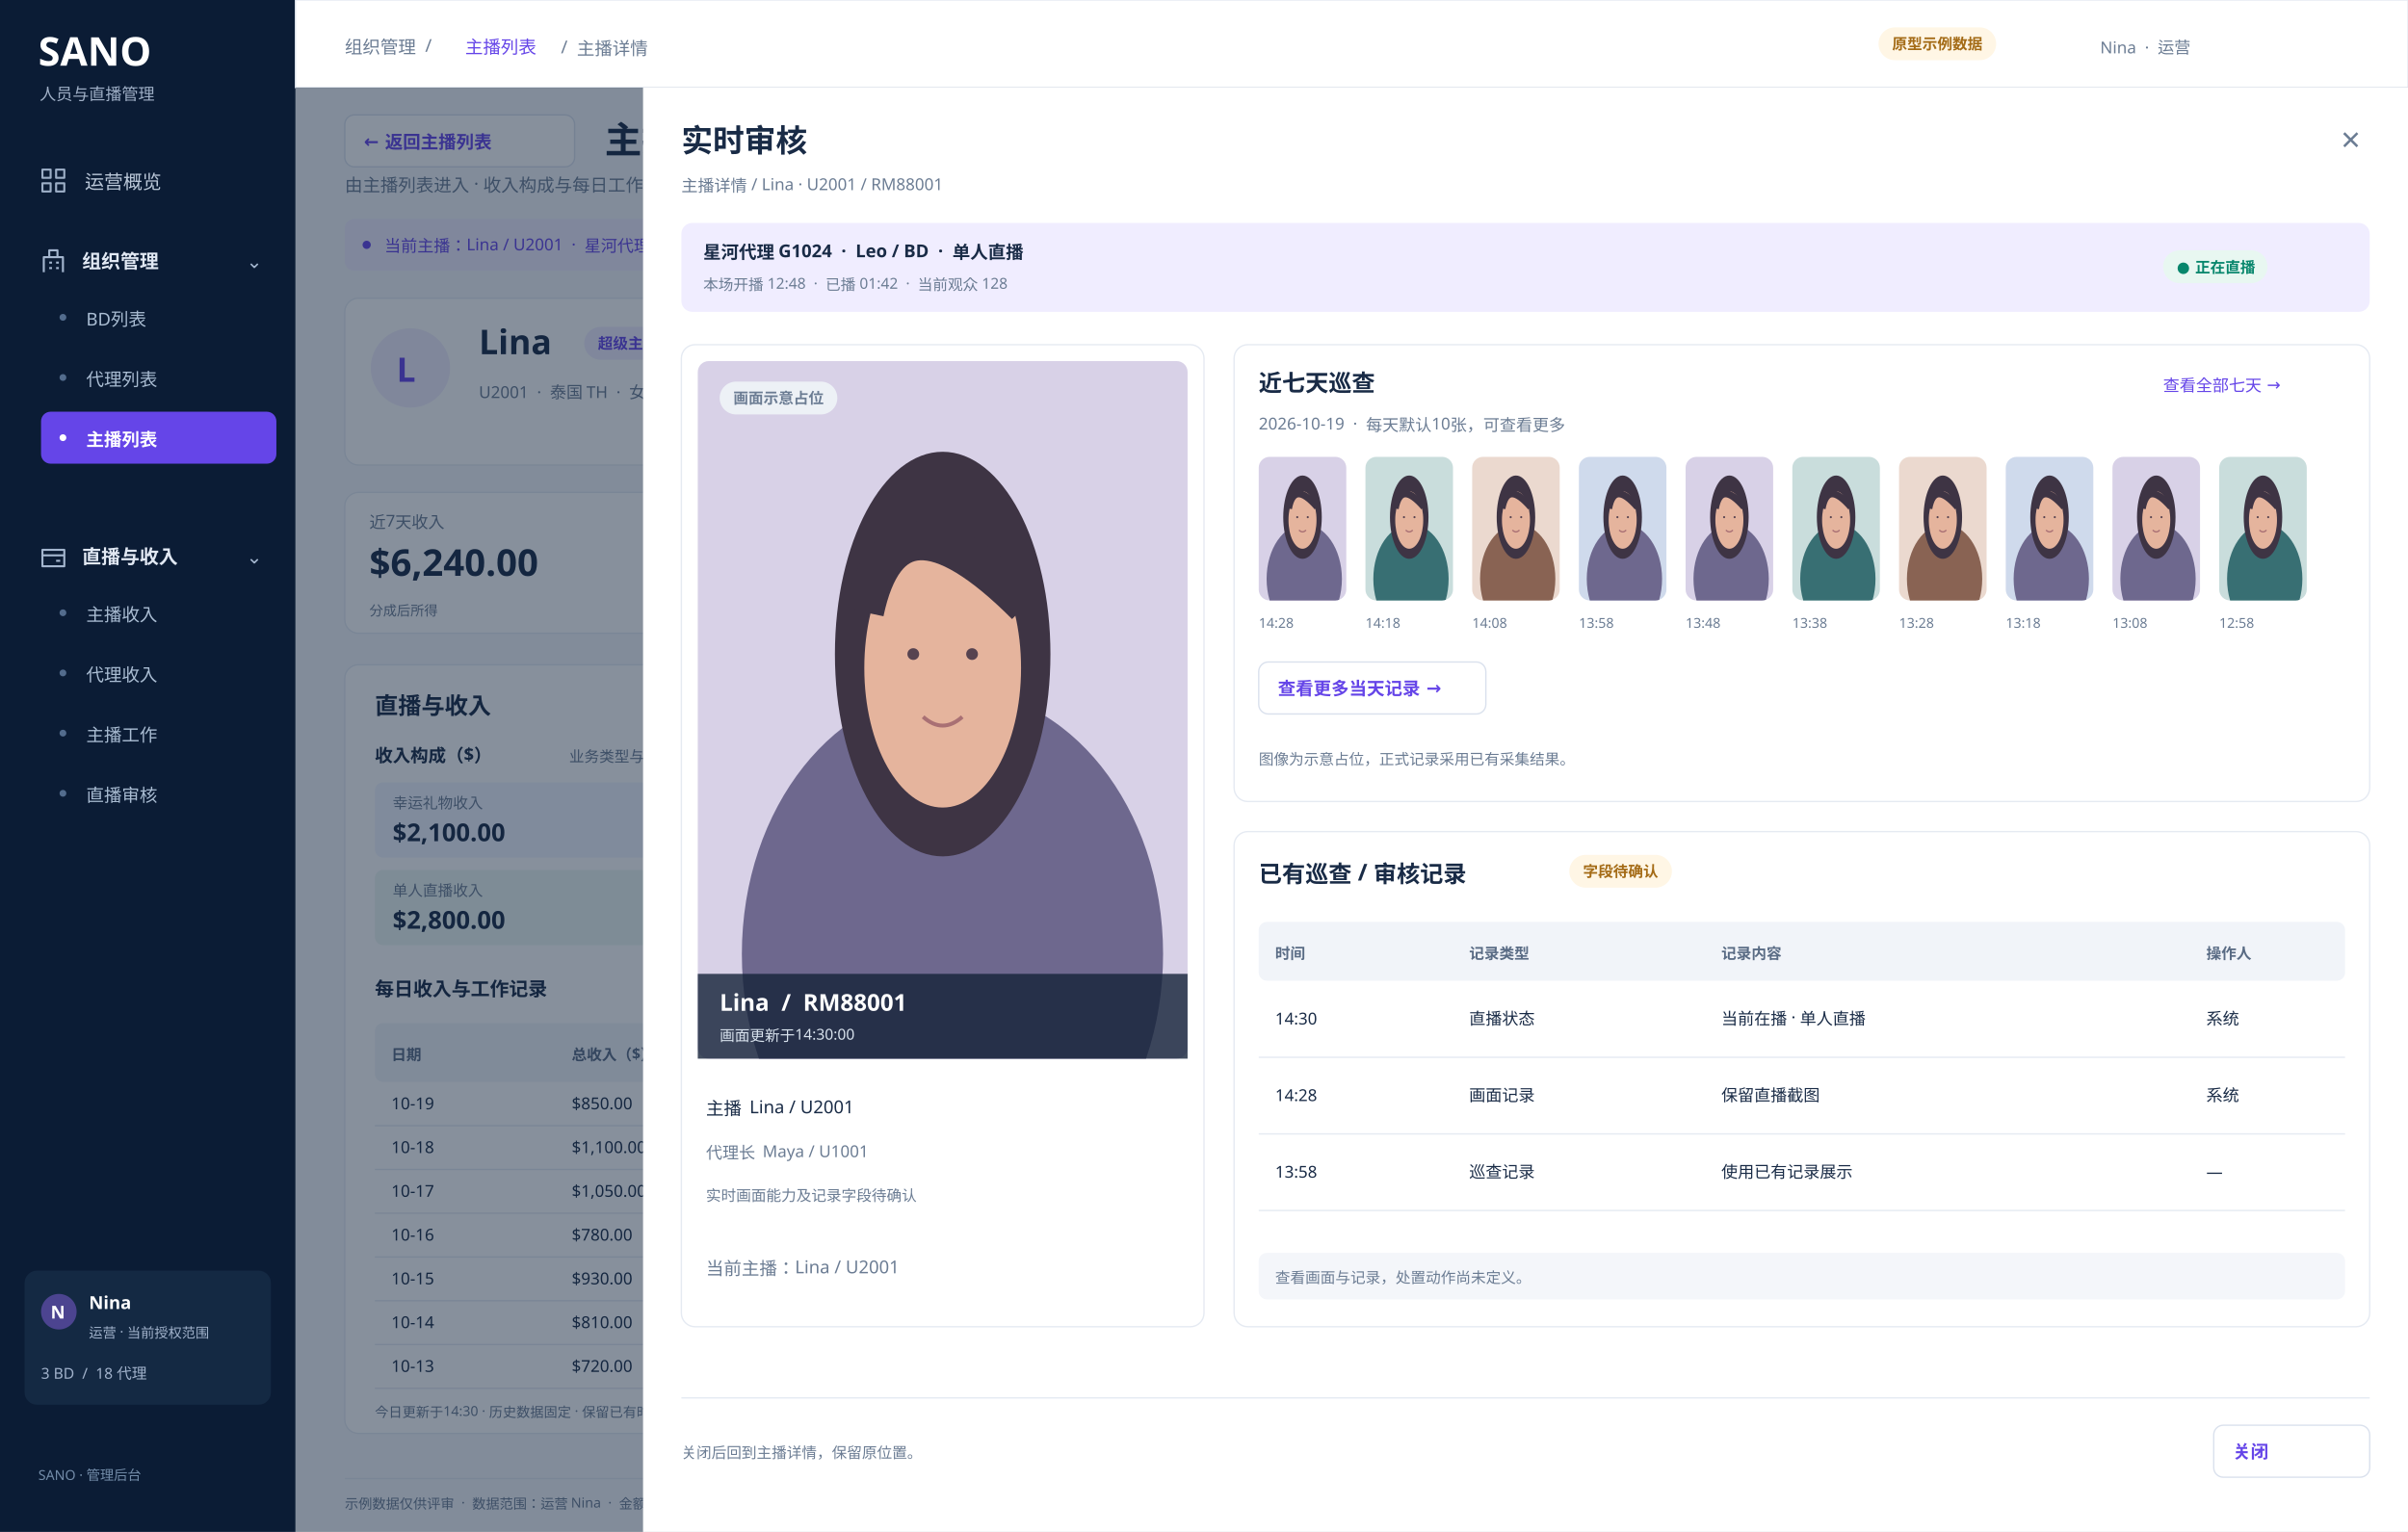
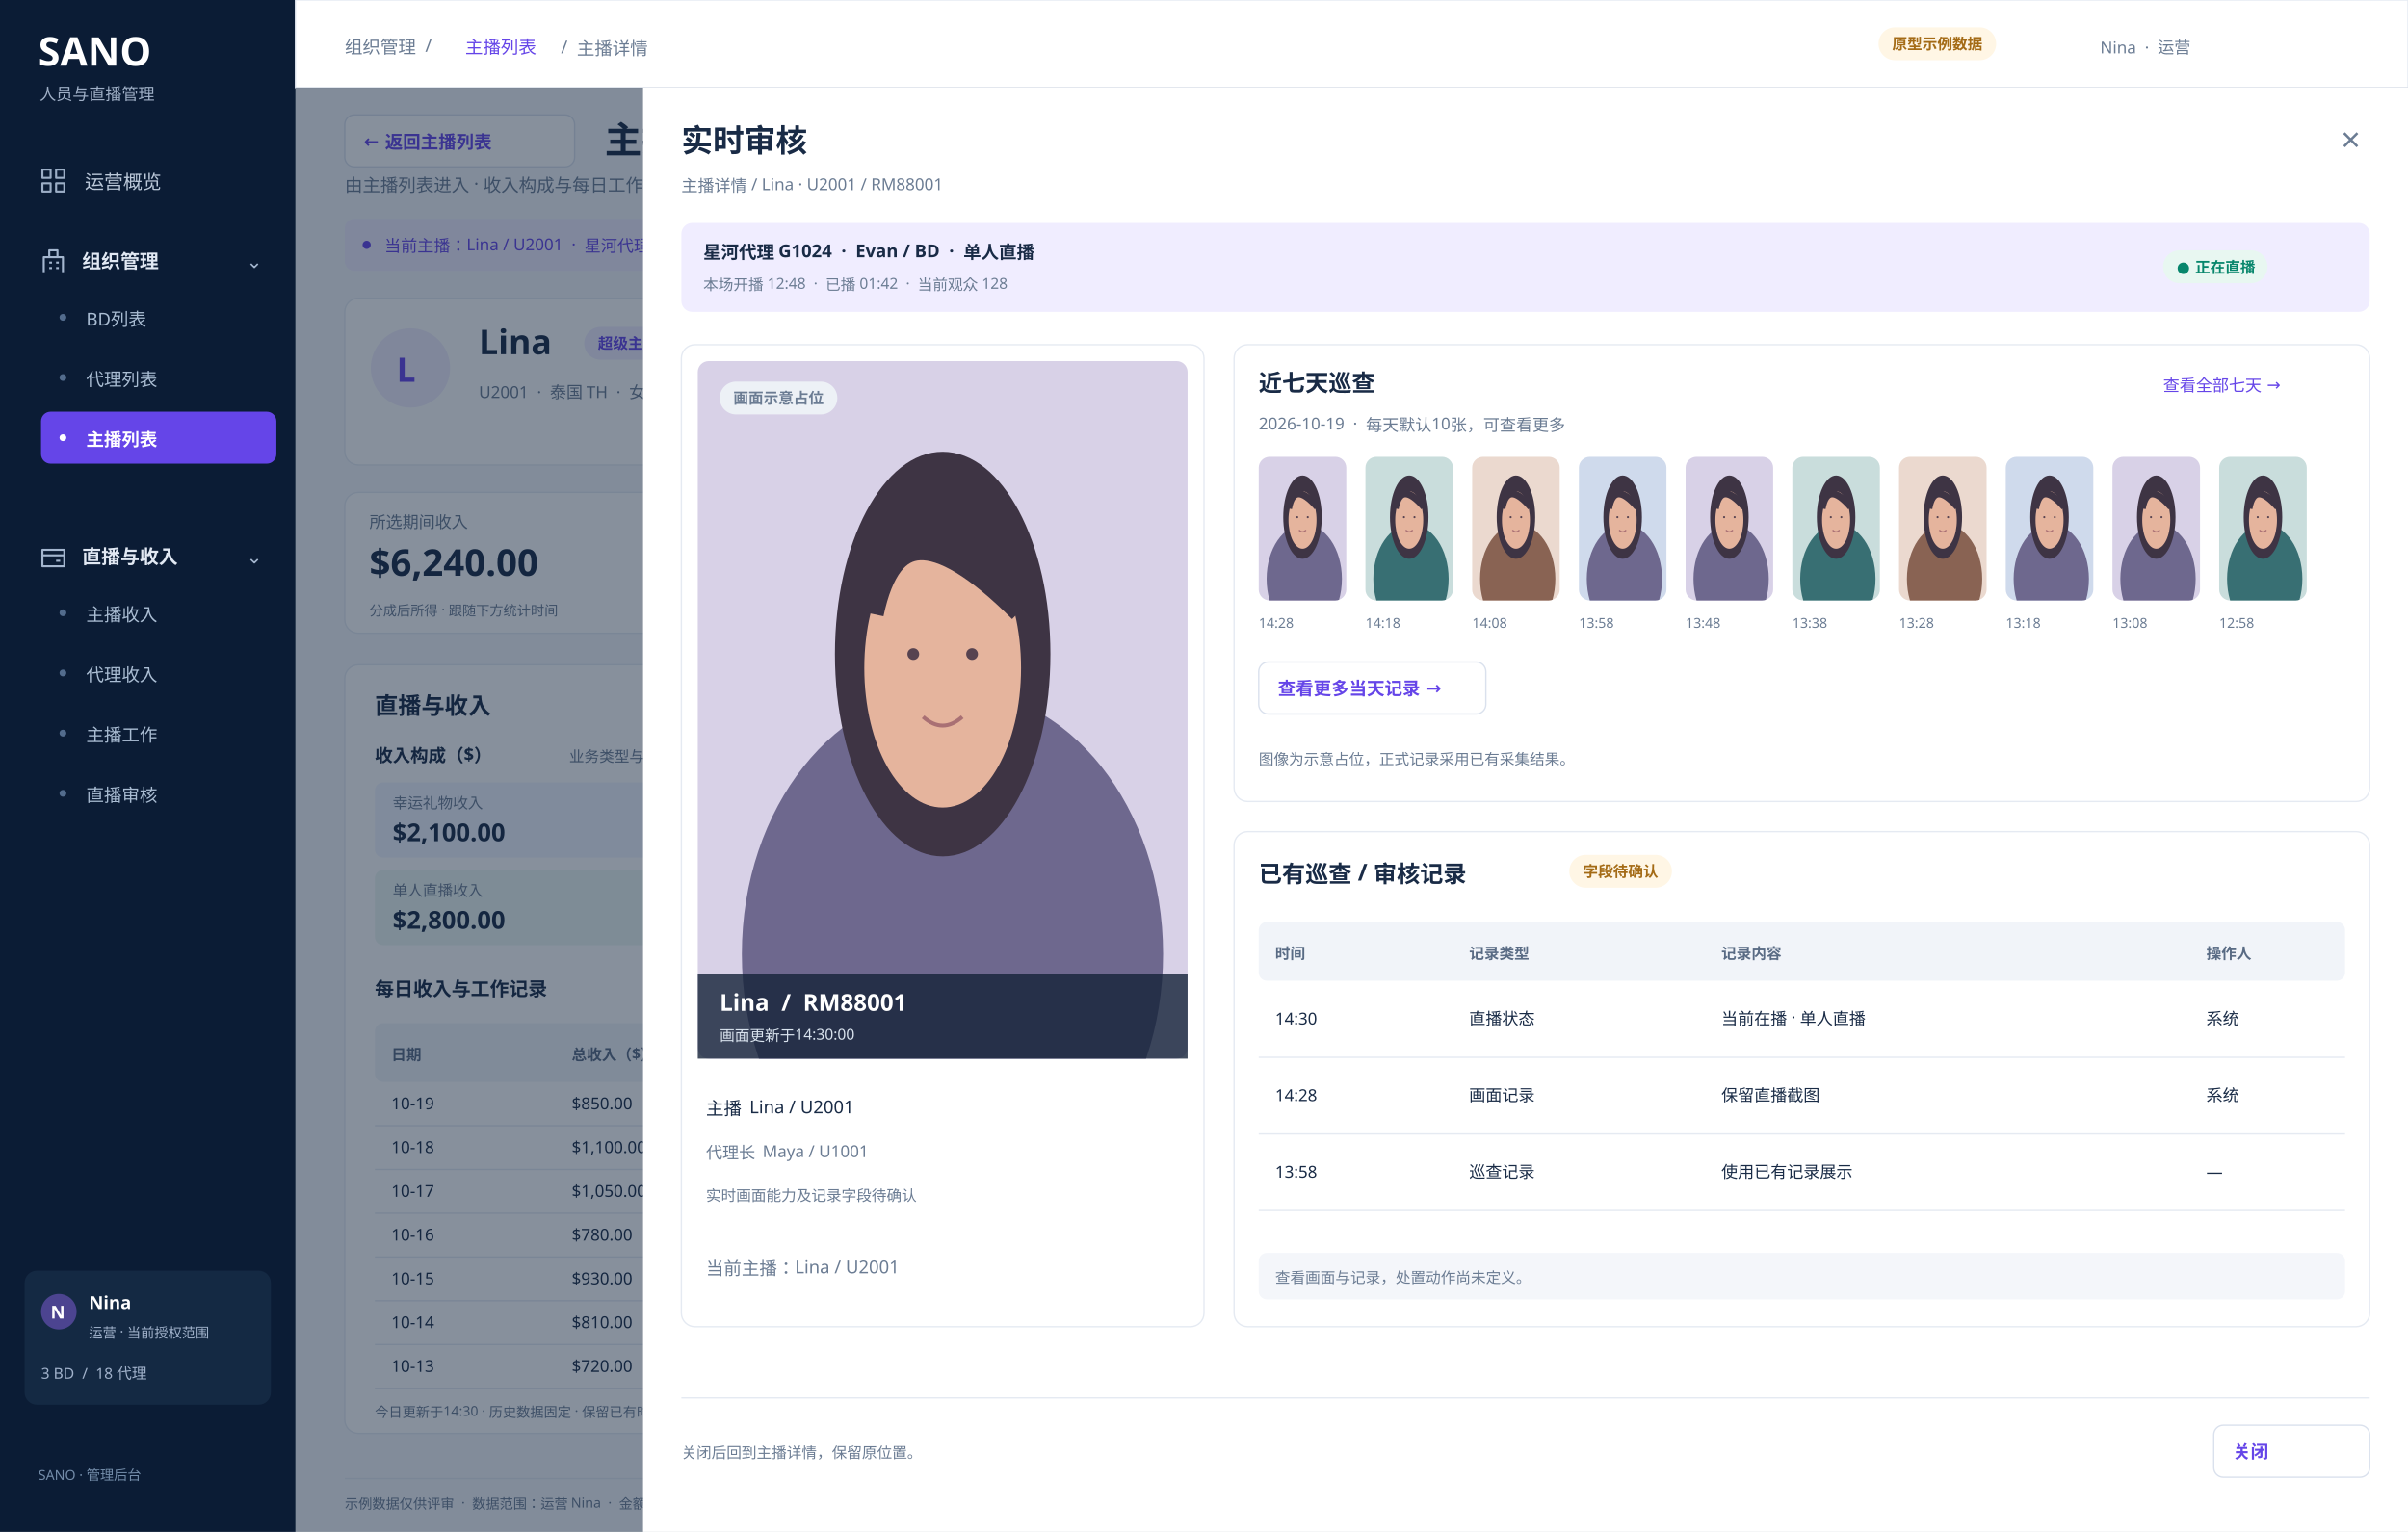
<svg xmlns="http://www.w3.org/2000/svg" width="1760" height="1120" viewBox="0 0 1760 1120">
  <style>text{font-family:"Microsoft YaHei","Segoe UI",sans-serif}a{cursor:pointer}</style>
  <rect x="0" y="0" width="1760" height="1120" rx="0" fill="#F5F7FB" stroke="none" />
  <rect x="0" y="0" width="216" height="1120" rx="0" fill="#0B1C35" stroke="none" />
  <text xml:space="preserve" x="28" y="48" font-size="29" fill="white" font-weight="750">SANO</text>
  <text xml:space="preserve" x="29" y="73" font-size="12" fill="#A0B0C7" font-weight="400">人员与直播管理</text>
  <a href="admin-01-01-01-我的运营概览.svg">
    <path d="M2 2h6v6H2z M12 2h6v6h-6z M2 12h6v6H2z M12 12h6v6h-6z" transform="translate(29,122)" fill="none" stroke="#9CAEC6" stroke-width="1.5" stroke-linejoin="round" />
    <text xml:space="preserve" x="62" y="138" font-size="14" fill="#BBC8D9" font-weight="400">运营概览</text>
  </a>
  <path d="M3 18V7h14v11 M7 7V2h6v5 M7 11h2 M12 11h2 M7 15h2 M12 15h2" transform="translate(29,181)" fill="none" stroke="#A4B6CF" stroke-width="1.5" stroke-linejoin="round" />
  <text xml:space="preserve" x="60" y="196" font-size="14" fill="#E1E8F3" font-weight="600">组织管理</text>
  <text xml:space="preserve" x="180" y="196" font-size="14" fill="#A4B6CF" font-weight="400">⌄</text>
  <a href="admin-02-01-01-BD列表.svg">
    <circle cx="46" cy="232" r="2.5" fill="#536C8D" />
    <text xml:space="preserve" x="63" y="238" font-size="13" fill="#AABDD3" font-weight="400">BD列表</text>
  </a>
  <a href="admin-03-01-01-代理树形列表.svg">
    <circle cx="46" cy="276" r="2.5" fill="#536C8D" />
    <text xml:space="preserve" x="63" y="282" font-size="13" fill="#AABDD3" font-weight="400">代理列表</text>
  </a>
  <a href="admin-04-01-01-主播列表.svg">
    <rect x="30" y="301" width="172" height="38" rx="7" fill="#6545E8" stroke="none" />
    <circle cx="46" cy="320" r="2.5" fill="white" />
    <text xml:space="preserve" x="63" y="326" font-size="13" fill="white" font-weight="600">主播列表</text>
  </a>
  <path d="M2 5h16v12H2z M2 9h16 M12 13h3" transform="translate(29,397)" fill="none" stroke="#A4B6CF" stroke-width="1.5" stroke-linejoin="round" />
  <text xml:space="preserve" x="60" y="412" font-size="14" fill="#E1E8F3" font-weight="600">直播与收入</text>
  <text xml:space="preserve" x="180" y="412" font-size="14" fill="#A4B6CF" font-weight="400">⌄</text>
  <a href="admin-05-01-01-主播收入数据.svg">
    <circle cx="46" cy="448" r="2.5" fill="#536C8D" />
    <text xml:space="preserve" x="63" y="454" font-size="13" fill="#AABDD3" font-weight="400">主播收入</text>
  </a>
  <a href="admin-06-01-01-代理收入数据.svg">
    <circle cx="46" cy="492" r="2.5" fill="#536C8D" />
    <text xml:space="preserve" x="63" y="498" font-size="13" fill="#AABDD3" font-weight="400">代理收入</text>
  </a>
  <a href="admin-07-01-01-主播工作数据.svg">
    <circle cx="46" cy="536" r="2.5" fill="#536C8D" />
    <text xml:space="preserve" x="63" y="542" font-size="13" fill="#AABDD3" font-weight="400">主播工作</text>
  </a>
  <a href="admin-08-01-01-当前直播间列表.svg">
    <circle cx="46" cy="580" r="2.5" fill="#536C8D" />
    <text xml:space="preserve" x="63" y="586" font-size="13" fill="#AABDD3" font-weight="400">直播审核</text>
  </a>
  <rect x="18" y="929" width="180" height="98" rx="9" fill="#142943" stroke="none" />
  <circle cx="43" cy="959" r="13" fill="#4C4490" />
  <text xml:space="preserve" x="37" y="964" font-size="13" fill="white" font-weight="600">N</text>
  <text xml:space="preserve" x="65" y="957" font-size="13" fill="white" font-weight="600">Nina</text>
  <text xml:space="preserve" x="65" y="978" font-size="10" fill="#A1B2CB" font-weight="400">运营 · 当前授权范围</text>
  <text xml:space="preserve" x="30" y="1008" font-size="11" fill="#A1B2CB" font-weight="400">3 BD  /  18 代理</text>
  <text xml:space="preserve" x="28" y="1082" font-size="10" fill="#738CA9" font-weight="400">SANO · 管理后台</text>
  <rect x="216" y="0" width="1544" height="64" rx="0" fill="white" stroke="#E5EAF2" />
  <text xml:space="preserve" x="252" y="39" font-size="13" fill="#6B7C93" font-weight="400">组织管理  /</text>
  <a href="admin-04-01-01-主播列表.svg">
    <text xml:space="preserve" x="340" y="39" font-size="13" fill="#6545E8" font-weight="400">主播列表</text>
  </a>
  <text xml:space="preserve" x="410" y="39" font-size="13" fill="#6B7C93" font-weight="400">/  主播详情</text>
  <rect x="1373" y="20" width="86" height="24" rx="12" fill="#FFF6E5" stroke="none" />
  <text xml:space="preserve" x="1383" y="36" font-size="11" fill="#A46B16" font-weight="550">原型示例数据</text>
  <text xml:space="preserve" x="1535" y="39" font-size="12" fill="#6B7C93" font-weight="400">Nina  ·  运营</text>
  <a href="admin-04-01-01-主播列表.svg">
    <rect x="252" y="84" width="168" height="38" rx="7" fill="white" stroke="#DAE1ED" />
    <text xml:space="preserve" x="266" y="108" font-size="13" fill="#6545E8" font-weight="550">← 返回主播列表</text>
  </a>
  <text xml:space="preserve" x="442" y="112" font-size="27" fill="#192B46" font-weight="700">主播详情</text>
  <text xml:space="preserve" x="252" y="140" font-size="13" fill="#6B7C93" font-weight="400">由主播列表进入 · 收入构成与每日工作记录同页展示</text>
  <rect x="1519" y="89" width="86" height="24" rx="12" fill="#F0EDFF" stroke="none" />
  <text xml:space="preserve" x="1529" y="105" font-size="11" fill="#6545E8" font-weight="550">我的授权范围</text>
  <path d="M252 1081H1724" transform="" stroke="#E5EAF2" fill="none" />
  <text xml:space="preserve" x="252" y="1103" font-size="10" fill="#6B7C93" font-weight="400">示例数据仅供评审  ·  数据范围：运营 Nina  ·  金额 USD  ·  时区 UTC+8</text>
  <text xml:space="preserve" x="1470" y="1103" font-size="10" fill="#6B7C93" font-weight="400">admin-08-02-02  /  V1</text>
  <rect x="252" y="160" width="1472" height="38" rx="7" fill="#F0EDFF" stroke="none" />
  <circle cx="268" cy="179" r="3" fill="#6545E8" />
-   <text xml:space="preserve" x="281" y="184" font-size="12" fill="#6545E8" font-weight="400">当前主播：Lina / U2001  ·  星河代理 G1024  ·  负责人 Leo / BD</text>
+   <text xml:space="preserve" x="281" y="184" font-size="12" fill="#6545E8" font-weight="400">当前主播：Lina / U2001  ·  星河代理 G1024  ·  负责人 Evan / BD</text>
  <text xml:space="preserve" x="1446" y="184" font-size="11" fill="#6B7C93" font-weight="400">今日数据更新于 14:30</text>
  <rect x="252" y="218" width="1472" height="122" rx="10" fill="white" stroke="#E5EAF2" />
  <circle cx="300" cy="269" r="29" fill="#6545E818" />
  <text xml:space="preserve" x="289.85" y="279.15" font-size="24.65" fill="#6545E8" font-weight="600">L</text>
  <text xml:space="preserve" x="350" y="259" font-size="25" fill="#192B46" font-weight="650">Lina</text>
  <rect x="427" y="239" width="64" height="24" rx="12" fill="#F0EDFF" stroke="none" />
  <text xml:space="preserve" x="437" y="255" font-size="11" fill="#6545E8" font-weight="550">超级主播</text>
  <rect x="528" y="239" width="53" height="24" rx="12" fill="#E8F7F1" stroke="none" />
  <text xml:space="preserve" x="538" y="255" font-size="11" fill="#07866C" font-weight="550">已实名</text>
  <text xml:space="preserve" x="350" y="291" font-size="12" fill="#6B7C93" font-weight="400">U2001  ·  泰国 TH  ·  女  ·  注册 2026-04-12 10:20</text>
  <text xml:space="preserve" x="1050" y="258" font-size="12" fill="#192B46" font-weight="400">代理长  Maya / U1001</text>
  <text xml:space="preserve" x="1050" y="290" font-size="12" fill="#07866C" font-weight="400">当前状态  ● 正在直播</text>
  <a href="admin-08-02-02-实时审核-主播详情来源.svg">
    <rect x="1520" y="251" width="180" height="38" rx="7" fill="#6545E8" stroke="#6545E8" />
    <text xml:space="preserve" x="1534" y="275" font-size="13" fill="white" font-weight="550">进入实时审核 →</text>
  </a>
  <rect x="252" y="360" width="357.5" height="103" rx="10" fill="white" stroke="#E5EAF2" />
-   <text xml:space="preserve" x="270" y="386" font-size="12" fill="#6B7C93" font-weight="400">近7天收入</text>
+   <text xml:space="preserve" x="270" y="386" font-size="12" fill="#6B7C93" font-weight="400">所选期间收入</text>
  <text xml:space="preserve" x="270" y="421" font-size="27" fill="#192B46" font-weight="650">$6,240.00</text>
-   <text xml:space="preserve" x="270" y="450" font-size="10" fill="#6B7C93" font-weight="400">分成后所得</text>
+   <text xml:space="preserve" x="270" y="450" font-size="10" fill="#6B7C93" font-weight="400">分成后所得 · 跟随下方统计时间</text>
  <rect x="623.5" y="360" width="357.5" height="103" rx="10" fill="white" stroke="#E5EAF2" />
  <text xml:space="preserve" x="641.5" y="386" font-size="12" fill="#6B7C93" font-weight="400">本人消费</text>
  <text xml:space="preserve" x="641.5" y="421" font-size="27" fill="#192B46" font-weight="650">$286.00</text>
  <text xml:space="preserve" x="641.5" y="450" font-size="10" fill="#6B7C93" font-weight="400">个人消费示意 · 明细待细化</text>
  <rect x="995" y="360" width="357.5" height="103" rx="10" fill="white" stroke="#E5EAF2" />
  <text xml:space="preserve" x="1013" y="386" font-size="12" fill="#6B7C93" font-weight="400">冻结收益</text>
  <text xml:space="preserve" x="1013" y="421" font-size="27" fill="#192B46" font-weight="650">$150.00</text>
  <text xml:space="preserve" x="1013" y="450" font-size="10" fill="#6B7C93" font-weight="400">使用已有冻结收益字段</text>
  <rect x="1366.5" y="360" width="357.5" height="103" rx="10" fill="white" stroke="#E5EAF2" />
-   <text xml:space="preserve" x="1384.5" y="386" font-size="12" fill="#6B7C93" font-weight="400">总工作时长</text>
+   <text xml:space="preserve" x="1384.5" y="386" font-size="12" fill="#6B7C93" font-weight="400">所选期间工作时长</text>
  <text xml:space="preserve" x="1384.5" y="421" font-size="27" fill="#192B46" font-weight="650">452 min</text>
-   <text xml:space="preserve" x="1384.5" y="450" font-size="10" fill="#6B7C93" font-weight="400">允许已有计算误差</text>
+   <text xml:space="preserve" x="1384.5" y="450" font-size="10" fill="#6B7C93" font-weight="400">跟随下方统计时间 · 允许已有误差</text>
  <rect x="252" y="486" width="934" height="562" rx="10" fill="white" stroke="#E5EAF2" />
  <text xml:space="preserve" x="274" y="522" font-size="17" fill="#192B46" font-weight="650">直播与收入</text>
-   <rect x="1000" y="497" width="164" height="38" rx="7" fill="white" stroke="#DAE1ED" />
-   <text xml:space="preserve" x="1014" y="521" font-size="13" fill="#6545E8" font-weight="550">近7天 ▾</text>
+   <text xml:space="preserve" x="558" y="523" font-size="11" fill="#6B7C93" font-weight="500">统计时间段</text>
+   <rect x="627" y="501" width="351" height="32" rx="6" fill="white" stroke="#DDE4EF" />
+   <text xml:space="preserve" x="638" y="522" font-size="12" fill="#192B46" font-weight="400">2026-10-13 — 2026-10-19</text>
+   <text xml:space="preserve" x="956" y="522" font-size="13" fill="#6B7C93" font-weight="400">▦</text>
+   <rect x="990" y="501" width="86" height="32" rx="7" fill="white" stroke="#DAE1ED" />
+   <text xml:space="preserve" x="1004" y="522" font-size="13" fill="#6545E8" font-weight="550">近7天</text>
+   <rect x="1088" y="501" width="76" height="32" rx="7" fill="#6545E8" stroke="#6545E8" />
+   <text xml:space="preserve" x="1102" y="522" font-size="13" fill="white" font-weight="550">查询</text>
  <text xml:space="preserve" x="274" y="557" font-size="13" fill="#192B46" font-weight="600">收入构成（$）</text>
  <text xml:space="preserve" x="416" y="557" font-size="11" fill="#6B7C93" font-weight="400">业务类型与渠道类型同时展示</text>
+   <text xml:space="preserve" x="930" y="557" font-size="11" fill="#6B7C93" font-weight="400">默认近7天，含今天</text>
  <rect x="274" y="572" width="290" height="55" rx="6" fill="#F1F5FF" stroke="none" />
  <text xml:space="preserve" x="287" y="591" font-size="11" fill="#6B7C93" font-weight="400">幸运礼物收入</text>
  <text xml:space="preserve" x="287" y="615" font-size="18" fill="#192B46" font-weight="650">$2,100.00</text>
  <rect x="574" y="572" width="290" height="55" rx="6" fill="#F1F5FF" stroke="none" />
  <text xml:space="preserve" x="587" y="591" font-size="11" fill="#6B7C93" font-weight="400">普通礼物收入</text>
  <text xml:space="preserve" x="587" y="615" font-size="18" fill="#192B46" font-weight="650">$3,000.00</text>
  <rect x="874" y="572" width="290" height="55" rx="6" fill="#F1F5FF" stroke="none" />
  <text xml:space="preserve" x="887" y="591" font-size="11" fill="#6B7C93" font-weight="400">游戏收入</text>
  <text xml:space="preserve" x="887" y="615" font-size="18" fill="#192B46" font-weight="650">$1,140.00</text>
  <rect x="274" y="636" width="215" height="55" rx="6" fill="#EDF7F3" stroke="none" />
  <text xml:space="preserve" x="287" y="655" font-size="11" fill="#6B7C93" font-weight="400">单人直播收入</text>
  <text xml:space="preserve" x="287" y="679" font-size="18" fill="#192B46" font-weight="650">$2,800.00</text>
  <rect x="499" y="636" width="215" height="55" rx="6" fill="#EDF7F3" stroke="none" />
  <text xml:space="preserve" x="512" y="655" font-size="11" fill="#6B7C93" font-weight="400">多人视频直播收入</text>
  <text xml:space="preserve" x="512" y="679" font-size="18" fill="#192B46" font-weight="650">$2,200.00</text>
  <rect x="724" y="636" width="215" height="55" rx="6" fill="#EDF7F3" stroke="none" />
  <text xml:space="preserve" x="737" y="655" font-size="11" fill="#6B7C93" font-weight="400">音频直播收入</text>
  <text xml:space="preserve" x="737" y="679" font-size="18" fill="#192B46" font-weight="650">$740.00</text>
  <rect x="949" y="636" width="215" height="55" rx="6" fill="#EDF7F3" stroke="none" />
  <text xml:space="preserve" x="962" y="655" font-size="11" fill="#6B7C93" font-weight="400">私聊收入</text>
  <text xml:space="preserve" x="962" y="679" font-size="18" fill="#192B46" font-weight="650">$500.00</text>
  <text xml:space="preserve" x="274" y="728" font-size="14" fill="#192B46" font-weight="650">每日收入与工作记录</text>
-   <text xml:space="preserve" x="970" y="728" font-size="11" fill="#6B7C93" font-weight="400">近7天 · 时长 min</text>
+   <text xml:space="preserve" x="930" y="728" font-size="11" fill="#6B7C93" font-weight="400">2026-10-13 — 2026-10-19 · min</text>
  <rect x="274" y="748" width="890" height="43" rx="6" fill="#F1F4F9" stroke="none" />
  <text xml:space="preserve" x="286" y="775" font-size="11" fill="#596B84" font-weight="600">日期</text>
  <text xml:space="preserve" x="417.852" y="775" font-size="11" fill="#596B84" font-weight="600">总收入（$）</text>
  <text xml:space="preserve" x="582.667" y="775" font-size="11" fill="#596B84" font-weight="600">总时长（min）</text>
  <text xml:space="preserve" x="740.889" y="775" font-size="11" fill="#596B84" font-weight="600">单人（min）</text>
  <text xml:space="preserve" x="885.926" y="775" font-size="11" fill="#596B84" font-weight="600">多人（min）</text>
  <text xml:space="preserve" x="1030.963" y="775" font-size="11" fill="#596B84" font-weight="600">上麦（min）</text>
  <path d="M274 823H1164" transform="" stroke="#E5EAF2" fill="none" />
  <text xml:space="preserve" x="286" y="811" font-size="12" fill="#192B46" font-weight="400">10-19</text>
  <text xml:space="preserve" x="417.852" y="811" font-size="12" fill="#192B46" font-weight="400">$850.00</text>
  <text xml:space="preserve" x="582.667" y="811" font-size="12" fill="#192B46" font-weight="400">60</text>
  <text xml:space="preserve" x="740.889" y="811" font-size="12" fill="#192B46" font-weight="400">35</text>
  <text xml:space="preserve" x="885.926" y="811" font-size="12" fill="#192B46" font-weight="400">24.9</text>
  <text xml:space="preserve" x="1030.963" y="811" font-size="12" fill="#192B46" font-weight="400">20</text>
  <path d="M274 855H1164" transform="" stroke="#E5EAF2" fill="none" />
  <text xml:space="preserve" x="286" y="843" font-size="12" fill="#192B46" font-weight="400">10-18</text>
  <text xml:space="preserve" x="417.852" y="843" font-size="12" fill="#192B46" font-weight="400">$1,100.00</text>
  <text xml:space="preserve" x="582.667" y="843" font-size="12" fill="#192B46" font-weight="400">74</text>
  <text xml:space="preserve" x="740.889" y="843" font-size="12" fill="#192B46" font-weight="400">42</text>
  <text xml:space="preserve" x="885.926" y="843" font-size="12" fill="#192B46" font-weight="400">31.9</text>
  <text xml:space="preserve" x="1030.963" y="843" font-size="12" fill="#192B46" font-weight="400">25</text>
  <path d="M274 887H1164" transform="" stroke="#E5EAF2" fill="none" />
  <text xml:space="preserve" x="286" y="875" font-size="12" fill="#192B46" font-weight="400">10-17</text>
  <text xml:space="preserve" x="417.852" y="875" font-size="12" fill="#192B46" font-weight="400">$1,050.00</text>
  <text xml:space="preserve" x="582.667" y="875" font-size="12" fill="#192B46" font-weight="400">67</text>
  <text xml:space="preserve" x="740.889" y="875" font-size="12" fill="#192B46" font-weight="400">40</text>
  <text xml:space="preserve" x="885.926" y="875" font-size="12" fill="#192B46" font-weight="400">26.9</text>
  <text xml:space="preserve" x="1030.963" y="875" font-size="12" fill="#192B46" font-weight="400">18</text>
  <path d="M274 919H1164" transform="" stroke="#E5EAF2" fill="none" />
  <text xml:space="preserve" x="286" y="907" font-size="12" fill="#192B46" font-weight="400">10-16</text>
  <text xml:space="preserve" x="417.852" y="907" font-size="12" fill="#192B46" font-weight="400">$780.00</text>
  <text xml:space="preserve" x="582.667" y="907" font-size="12" fill="#192B46" font-weight="400">72</text>
  <text xml:space="preserve" x="740.889" y="907" font-size="12" fill="#192B46" font-weight="400">40</text>
  <text xml:space="preserve" x="885.926" y="907" font-size="12" fill="#192B46" font-weight="400">32</text>
  <text xml:space="preserve" x="1030.963" y="907" font-size="12" fill="#192B46" font-weight="400">26</text>
  <path d="M274 951H1164" transform="" stroke="#E5EAF2" fill="none" />
  <text xml:space="preserve" x="286" y="939" font-size="12" fill="#192B46" font-weight="400">10-15</text>
  <text xml:space="preserve" x="417.852" y="939" font-size="12" fill="#192B46" font-weight="400">$930.00</text>
  <text xml:space="preserve" x="582.667" y="939" font-size="12" fill="#192B46" font-weight="400">63</text>
  <text xml:space="preserve" x="740.889" y="939" font-size="12" fill="#192B46" font-weight="400">36</text>
  <text xml:space="preserve" x="885.926" y="939" font-size="12" fill="#192B46" font-weight="400">27</text>
  <text xml:space="preserve" x="1030.963" y="939" font-size="12" fill="#192B46" font-weight="400">22</text>
  <path d="M274 983H1164" transform="" stroke="#E5EAF2" fill="none" />
  <text xml:space="preserve" x="286" y="971" font-size="12" fill="#192B46" font-weight="400">10-14</text>
  <text xml:space="preserve" x="417.852" y="971" font-size="12" fill="#192B46" font-weight="400">$810.00</text>
  <text xml:space="preserve" x="582.667" y="971" font-size="12" fill="#192B46" font-weight="400">60</text>
  <text xml:space="preserve" x="740.889" y="971" font-size="12" fill="#192B46" font-weight="400">34</text>
  <text xml:space="preserve" x="885.926" y="971" font-size="12" fill="#192B46" font-weight="400">26</text>
  <text xml:space="preserve" x="1030.963" y="971" font-size="12" fill="#192B46" font-weight="400">20</text>
  <path d="M274 1015H1164" transform="" stroke="#E5EAF2" fill="none" />
  <text xml:space="preserve" x="286" y="1003" font-size="12" fill="#192B46" font-weight="400">10-13</text>
  <text xml:space="preserve" x="417.852" y="1003" font-size="12" fill="#192B46" font-weight="400">$720.00</text>
  <text xml:space="preserve" x="582.667" y="1003" font-size="12" fill="#192B46" font-weight="400">56</text>
  <text xml:space="preserve" x="740.889" y="1003" font-size="12" fill="#192B46" font-weight="400">33</text>
  <text xml:space="preserve" x="885.926" y="1003" font-size="12" fill="#192B46" font-weight="400">23</text>
  <text xml:space="preserve" x="1030.963" y="1003" font-size="12" fill="#192B46" font-weight="400">16</text>
  <text xml:space="preserve" x="274" y="1036" font-size="10" fill="#6B7C93" font-weight="400">今日更新于14:30 · 历史数据固定 · 保留已有时长计算误差</text>
  <rect x="1208" y="486" width="516" height="251" rx="10" fill="white" stroke="#E5EAF2" />
  <text xml:space="preserve" x="1230" y="522" font-size="17" fill="#192B46" font-weight="650">身份与归属</text>
  <text xml:space="preserve" x="1230" y="565" font-size="12" fill="#6B7C93" font-weight="400">所属代理</text>
  <text xml:space="preserve" x="1350" y="565" font-size="12" fill="#192B46" font-weight="400">星河代理 / G1024</text>
  <text xml:space="preserve" x="1230" y="602" font-size="12" fill="#6B7C93" font-weight="400">代理长</text>
  <text xml:space="preserve" x="1350" y="602" font-size="12" fill="#192B46" font-weight="400">Maya / U1001</text>
  <text xml:space="preserve" x="1230" y="639" font-size="12" fill="#6B7C93" font-weight="400">所属运营</text>
-   <text xml:space="preserve" x="1350" y="639" font-size="12" fill="#192B46" font-weight="400">Leo / BD1001</text>
+   <text xml:space="preserve" x="1350" y="639" font-size="12" fill="#192B46" font-weight="400">Evan / BD1001</text>
  <text xml:space="preserve" x="1230" y="676" font-size="12" fill="#6B7C93" font-weight="400">上级代理</text>
  <text xml:space="preserve" x="1350" y="676" font-size="12" fill="#192B46" font-weight="400">无上级代理</text>
  <rect x="1208" y="757" width="516" height="291" rx="10" fill="white" stroke="#E5EAF2" />
  <text xml:space="preserve" x="1230" y="793" font-size="17" fill="#192B46" font-weight="650">近七天巡查</text>
  <text xml:space="preserve" x="1230" y="820" font-size="12" fill="#6B7C93" font-weight="400">按天查看截图，每天默认10张</text>
  <rect x="1230" y="840" width="99" height="115" rx="8" fill="#D8D1E7" stroke="none" />
  <g clip-path="url(#clip-23-1230-840)">
    <defs>
      <clipPath id="clip-23-1230-840">
        <rect x="1230" y="840" width="99" height="115" rx="8" />
      </clipPath>
    </defs>
    <ellipse cx="1281.48" cy="937.75" rx="42.57" ry="43.7" fill="#6E688E" />
    <ellipse cx="1279.5" cy="888.3" rx="21.78" ry="33.35" fill="#3E3444" />
    <ellipse cx="1279.5" cy="890.6" rx="15.84" ry="23" fill="#E5B49D" />
    <path d="M1263.66 881.4Q1269.6 858.4 1296.33 880.25" stroke="#3E3444" stroke-width="7.92" fill="none" />
    <circle cx="1273.56" cy="888.3" r="1.188" fill="#574350" />
    <circle cx="1285.44" cy="888.3" r="1.188" fill="#574350" />
    <path d="M1275.54 898.65q3.96 2.875 7.92 0" stroke="#A97074" stroke-width="1" fill="none" />
  </g>
  <rect x="1346" y="840" width="99" height="115" rx="8" fill="#C9DDDC" stroke="none" />
  <g clip-path="url(#clip-23-1346-840)">
    <defs>
      <clipPath id="clip-23-1346-840">
        <rect x="1346" y="840" width="99" height="115" rx="8" />
      </clipPath>
    </defs>
    <ellipse cx="1397.48" cy="937.75" rx="42.57" ry="43.7" fill="#386F73" />
    <ellipse cx="1395.5" cy="888.3" rx="21.78" ry="33.35" fill="#3E3444" />
    <ellipse cx="1395.5" cy="890.6" rx="15.84" ry="23" fill="#E5B49D" />
    <path d="M1379.66 881.4Q1385.6 858.4 1412.33 880.25" stroke="#3E3444" stroke-width="7.92" fill="none" />
    <circle cx="1389.56" cy="888.3" r="1.188" fill="#574350" />
    <circle cx="1401.44" cy="888.3" r="1.188" fill="#574350" />
    <path d="M1391.54 898.65q3.96 2.875 7.92 0" stroke="#A97074" stroke-width="1" fill="none" />
  </g>
  <rect x="1462" y="840" width="99" height="115" rx="8" fill="#EBD9CF" stroke="none" />
  <g clip-path="url(#clip-23-1462-840)">
    <defs>
      <clipPath id="clip-23-1462-840">
        <rect x="1462" y="840" width="99" height="115" rx="8" />
      </clipPath>
    </defs>
    <ellipse cx="1513.48" cy="937.75" rx="42.57" ry="43.7" fill="#896353" />
    <ellipse cx="1511.5" cy="888.3" rx="21.78" ry="33.35" fill="#3E3444" />
    <ellipse cx="1511.5" cy="890.6" rx="15.84" ry="23" fill="#E5B49D" />
    <path d="M1495.66 881.4Q1501.6 858.4 1528.33 880.25" stroke="#3E3444" stroke-width="7.92" fill="none" />
    <circle cx="1505.56" cy="888.3" r="1.188" fill="#574350" />
    <circle cx="1517.44" cy="888.3" r="1.188" fill="#574350" />
    <path d="M1507.54 898.65q3.96 2.875 7.92 0" stroke="#A97074" stroke-width="1" fill="none" />
  </g>
  <rect x="1578" y="840" width="99" height="115" rx="8" fill="#CFDAEC" stroke="none" />
  <g clip-path="url(#clip-23-1578-840)">
    <defs>
      <clipPath id="clip-23-1578-840">
        <rect x="1578" y="840" width="99" height="115" rx="8" />
      </clipPath>
    </defs>
    <ellipse cx="1629.48" cy="937.75" rx="42.57" ry="43.7" fill="#6E688E" />
    <ellipse cx="1627.5" cy="888.3" rx="21.78" ry="33.35" fill="#3E3444" />
    <ellipse cx="1627.5" cy="890.6" rx="15.84" ry="23" fill="#E5B49D" />
    <path d="M1611.66 881.4Q1617.6 858.4 1644.33 880.25" stroke="#3E3444" stroke-width="7.92" fill="none" />
    <circle cx="1621.56" cy="888.3" r="1.188" fill="#574350" />
    <circle cx="1633.44" cy="888.3" r="1.188" fill="#574350" />
    <path d="M1623.54 898.65q3.96 2.875 7.92 0" stroke="#A97074" stroke-width="1" fill="none" />
  </g>
  <a href="admin-08-03-01-近七天巡查记录.svg">
    <text xml:space="preserve" x="1230" y="1006" font-size="13" fill="#6545E8" font-weight="400">查看七天记录 →</text>
  </a>
  <a href="admin-04-02-01-主播详情.svg">
    <rect x="216" y="64" width="1544" height="1056" rx="0" fill="#10223B80" stroke="none" />
  </a>
  <rect x="470" y="64" width="1290" height="1056" rx="0" fill="white" stroke="none" />
  <text xml:space="preserve" x="498" y="111" font-size="23" fill="#192B46" font-weight="650">实时审核</text>
  <text xml:space="preserve" x="498" y="140" font-size="12" fill="#6B7C93" font-weight="400">主播详情 / Lina · U2001 / RM88001</text>
  <a href="admin-04-02-01-主播详情.svg">
    <text xml:space="preserve" x="1711" y="111" font-size="25" fill="#6B7C93" font-weight="400">×</text>
  </a>
  <rect x="498" y="163" width="1234" height="65" rx="8" fill="#F0EDFF" stroke="none" />
-   <text xml:space="preserve" x="514" y="189" font-size="13" fill="#192B46" font-weight="550">星河代理 G1024  ·  Leo / BD  ·  单人直播</text>
+   <text xml:space="preserve" x="514" y="189" font-size="13" fill="#192B46" font-weight="550">星河代理 G1024  ·  Evan / BD  ·  单人直播</text>
  <text xml:space="preserve" x="514" y="212" font-size="11" fill="#6B7C93" font-weight="400">本场开播 12:48  ·  已播 01:42  ·  当前观众 128</text>
  <rect x="1581" y="183" width="76.32" height="24" rx="12" fill="#E8F7F1" stroke="none" />
  <text xml:space="preserve" x="1591" y="199" font-size="11" fill="#07866C" font-weight="550">● 正在直播</text>
  <rect x="498" y="252" width="382" height="718" rx="10" fill="white" stroke="#E5EAF2" />
  <rect x="510" y="264" width="358" height="510" rx="8" fill="#D8D1E7" stroke="none" />
  <g clip-path="url(#clip-23-510-264)">
    <defs>
      <clipPath id="clip-23-510-264">
        <rect x="510" y="264" width="358" height="510" rx="8" />
      </clipPath>
    </defs>
    <ellipse cx="696.16" cy="697.5" rx="153.94" ry="193.8" fill="#6E688E" />
    <ellipse cx="689" cy="478.2" rx="78.76" ry="147.9" fill="#3E3444" />
    <ellipse cx="689" cy="488.4" rx="57.28" ry="102" fill="#E5B49D" />
    <path d="M631.72 447.6Q653.2 345.6 749.86 442.5" stroke="#3E3444" stroke-width="28.64" fill="none" />
    <circle cx="667.52" cy="478.2" r="4.296" fill="#574350" />
    <circle cx="710.48" cy="478.2" r="4.296" fill="#574350" />
    <path d="M674.68 524.1q14.32 12.75 28.64 0" stroke="#A97074" stroke-width="2.864" fill="none" />
  </g>
  <rect x="526" y="279" width="86" height="24" rx="12" fill="#EDF1F6" stroke="none" />
  <text xml:space="preserve" x="536" y="295" font-size="11" fill="#6B7C93" font-weight="550">画面示意占位</text>
  <rect x="510" y="712" width="358" height="62" rx="0" fill="#142239CC" stroke="none" />
  <text xml:space="preserve" x="526" y="739" font-size="17" fill="white" font-weight="600">Lina  /  RM88001</text>
  <text xml:space="preserve" x="526" y="761" font-size="11" fill="#D9E3EE" font-weight="400">画面更新于14:30:00</text>
  <text xml:space="preserve" x="516" y="815" font-size="13" fill="#192B46" font-weight="400">主播  Lina / U2001</text>
  <text xml:space="preserve" x="516" y="847" font-size="12" fill="#6B7C93" font-weight="400">代理长  Maya / U1001</text>
  <text xml:space="preserve" x="516" y="878" font-size="11" fill="#6B7C93" font-weight="400">实时画面能力及记录字段待确认</text>
  <text xml:space="preserve" x="516" y="932" font-size="13" fill="#6B7C93" font-weight="400">当前主播：Lina / U2001</text>
  <rect x="902" y="252" width="830" height="334" rx="10" fill="white" stroke="#E5EAF2" />
  <text xml:space="preserve" x="920" y="286" font-size="17" fill="#192B46" font-weight="650">近七天巡查</text>
  <a href="admin-08-03-04-巡查记录-主播审核来源.svg">
    <text xml:space="preserve" x="1581" y="286" font-size="12" fill="#6545E8" font-weight="400">查看全部七天 →</text>
  </a>
  <text xml:space="preserve" x="920" y="314" font-size="12" fill="#6B7C93" font-weight="400">2026-10-19  ·  每天默认10张，可查看更多</text>
  <rect x="920" y="334" width="64" height="105" rx="8" fill="#D8D1E7" stroke="none" />
  <g clip-path="url(#clip-23-920-334)">
    <defs>
      <clipPath id="clip-23-920-334">
        <rect x="920" y="334" width="64" height="105" rx="8" />
      </clipPath>
    </defs>
    <ellipse cx="953.28" cy="423.25" rx="27.52" ry="39.9" fill="#6E688E" />
    <ellipse cx="952" cy="378.1" rx="14.08" ry="30.45" fill="#3E3444" />
    <ellipse cx="952" cy="380.2" rx="10.24" ry="21" fill="#E5B49D" />
    <path d="M941.76 371.8Q945.6 350.8 962.88 370.75" stroke="#3E3444" stroke-width="5.12" fill="none" />
    <circle cx="948.16" cy="378.1" r="0.768" fill="#574350" />
    <circle cx="955.84" cy="378.1" r="0.768" fill="#574350" />
    <path d="M949.44 387.55q2.56 2.625 5.12 0" stroke="#A97074" stroke-width="1" fill="none" />
  </g>
  <text xml:space="preserve" x="920" y="459" font-size="10" fill="#6B7C93" font-weight="400">14:28</text>
  <rect x="998" y="334" width="64" height="105" rx="8" fill="#C9DDDC" stroke="none" />
  <g clip-path="url(#clip-23-998-334)">
    <defs>
      <clipPath id="clip-23-998-334">
        <rect x="998" y="334" width="64" height="105" rx="8" />
      </clipPath>
    </defs>
    <ellipse cx="1031.28" cy="423.25" rx="27.52" ry="39.9" fill="#386F73" />
    <ellipse cx="1030" cy="378.1" rx="14.08" ry="30.45" fill="#3E3444" />
    <ellipse cx="1030" cy="380.2" rx="10.24" ry="21" fill="#E5B49D" />
    <path d="M1019.76 371.8Q1023.6 350.8 1040.88 370.75" stroke="#3E3444" stroke-width="5.12" fill="none" />
    <circle cx="1026.16" cy="378.1" r="0.768" fill="#574350" />
    <circle cx="1033.84" cy="378.1" r="0.768" fill="#574350" />
    <path d="M1027.44 387.55q2.56 2.625 5.12 0" stroke="#A97074" stroke-width="1" fill="none" />
  </g>
  <text xml:space="preserve" x="998" y="459" font-size="10" fill="#6B7C93" font-weight="400">14:18</text>
  <rect x="1076" y="334" width="64" height="105" rx="8" fill="#EBD9CF" stroke="none" />
  <g clip-path="url(#clip-23-1076-334)">
    <defs>
      <clipPath id="clip-23-1076-334">
        <rect x="1076" y="334" width="64" height="105" rx="8" />
      </clipPath>
    </defs>
    <ellipse cx="1109.28" cy="423.25" rx="27.52" ry="39.9" fill="#896353" />
    <ellipse cx="1108" cy="378.1" rx="14.08" ry="30.45" fill="#3E3444" />
    <ellipse cx="1108" cy="380.2" rx="10.24" ry="21" fill="#E5B49D" />
    <path d="M1097.76 371.8Q1101.6 350.8 1118.88 370.75" stroke="#3E3444" stroke-width="5.12" fill="none" />
    <circle cx="1104.16" cy="378.1" r="0.768" fill="#574350" />
    <circle cx="1111.84" cy="378.1" r="0.768" fill="#574350" />
    <path d="M1105.44 387.55q2.56 2.625 5.12 0" stroke="#A97074" stroke-width="1" fill="none" />
  </g>
  <text xml:space="preserve" x="1076" y="459" font-size="10" fill="#6B7C93" font-weight="400">14:08</text>
  <rect x="1154" y="334" width="64" height="105" rx="8" fill="#CFDAEC" stroke="none" />
  <g clip-path="url(#clip-23-1154-334)">
    <defs>
      <clipPath id="clip-23-1154-334">
        <rect x="1154" y="334" width="64" height="105" rx="8" />
      </clipPath>
    </defs>
    <ellipse cx="1187.28" cy="423.25" rx="27.52" ry="39.9" fill="#6E688E" />
    <ellipse cx="1186" cy="378.1" rx="14.08" ry="30.45" fill="#3E3444" />
    <ellipse cx="1186" cy="380.2" rx="10.24" ry="21" fill="#E5B49D" />
    <path d="M1175.76 371.8Q1179.6 350.8 1196.88 370.75" stroke="#3E3444" stroke-width="5.12" fill="none" />
    <circle cx="1182.16" cy="378.1" r="0.768" fill="#574350" />
    <circle cx="1189.84" cy="378.1" r="0.768" fill="#574350" />
    <path d="M1183.44 387.55q2.56 2.625 5.12 0" stroke="#A97074" stroke-width="1" fill="none" />
  </g>
  <text xml:space="preserve" x="1154" y="459" font-size="10" fill="#6B7C93" font-weight="400">13:58</text>
  <rect x="1232" y="334" width="64" height="105" rx="8" fill="#D8D1E7" stroke="none" />
  <g clip-path="url(#clip-23-1232-334)">
    <defs>
      <clipPath id="clip-23-1232-334">
        <rect x="1232" y="334" width="64" height="105" rx="8" />
      </clipPath>
    </defs>
    <ellipse cx="1265.28" cy="423.25" rx="27.52" ry="39.9" fill="#6E688E" />
    <ellipse cx="1264" cy="378.1" rx="14.08" ry="30.45" fill="#3E3444" />
    <ellipse cx="1264" cy="380.2" rx="10.24" ry="21" fill="#E5B49D" />
    <path d="M1253.76 371.8Q1257.6 350.8 1274.88 370.75" stroke="#3E3444" stroke-width="5.12" fill="none" />
    <circle cx="1260.16" cy="378.1" r="0.768" fill="#574350" />
    <circle cx="1267.84" cy="378.1" r="0.768" fill="#574350" />
    <path d="M1261.44 387.55q2.56 2.625 5.12 0" stroke="#A97074" stroke-width="1" fill="none" />
  </g>
  <text xml:space="preserve" x="1232" y="459" font-size="10" fill="#6B7C93" font-weight="400">13:48</text>
  <rect x="1310" y="334" width="64" height="105" rx="8" fill="#C9DDDC" stroke="none" />
  <g clip-path="url(#clip-23-1310-334)">
    <defs>
      <clipPath id="clip-23-1310-334">
        <rect x="1310" y="334" width="64" height="105" rx="8" />
      </clipPath>
    </defs>
    <ellipse cx="1343.28" cy="423.25" rx="27.52" ry="39.9" fill="#386F73" />
    <ellipse cx="1342" cy="378.1" rx="14.08" ry="30.45" fill="#3E3444" />
    <ellipse cx="1342" cy="380.2" rx="10.24" ry="21" fill="#E5B49D" />
    <path d="M1331.76 371.8Q1335.6 350.8 1352.88 370.75" stroke="#3E3444" stroke-width="5.12" fill="none" />
    <circle cx="1338.16" cy="378.1" r="0.768" fill="#574350" />
    <circle cx="1345.84" cy="378.1" r="0.768" fill="#574350" />
    <path d="M1339.44 387.55q2.56 2.625 5.12 0" stroke="#A97074" stroke-width="1" fill="none" />
  </g>
  <text xml:space="preserve" x="1310" y="459" font-size="10" fill="#6B7C93" font-weight="400">13:38</text>
  <rect x="1388" y="334" width="64" height="105" rx="8" fill="#EBD9CF" stroke="none" />
  <g clip-path="url(#clip-23-1388-334)">
    <defs>
      <clipPath id="clip-23-1388-334">
        <rect x="1388" y="334" width="64" height="105" rx="8" />
      </clipPath>
    </defs>
    <ellipse cx="1421.28" cy="423.25" rx="27.52" ry="39.9" fill="#896353" />
    <ellipse cx="1420" cy="378.1" rx="14.08" ry="30.45" fill="#3E3444" />
    <ellipse cx="1420" cy="380.2" rx="10.24" ry="21" fill="#E5B49D" />
    <path d="M1409.76 371.8Q1413.6 350.8 1430.88 370.75" stroke="#3E3444" stroke-width="5.12" fill="none" />
    <circle cx="1416.16" cy="378.1" r="0.768" fill="#574350" />
    <circle cx="1423.84" cy="378.1" r="0.768" fill="#574350" />
    <path d="M1417.44 387.55q2.56 2.625 5.12 0" stroke="#A97074" stroke-width="1" fill="none" />
  </g>
  <text xml:space="preserve" x="1388" y="459" font-size="10" fill="#6B7C93" font-weight="400">13:28</text>
  <rect x="1466" y="334" width="64" height="105" rx="8" fill="#CFDAEC" stroke="none" />
  <g clip-path="url(#clip-23-1466-334)">
    <defs>
      <clipPath id="clip-23-1466-334">
        <rect x="1466" y="334" width="64" height="105" rx="8" />
      </clipPath>
    </defs>
    <ellipse cx="1499.28" cy="423.25" rx="27.52" ry="39.9" fill="#6E688E" />
    <ellipse cx="1498" cy="378.1" rx="14.08" ry="30.45" fill="#3E3444" />
    <ellipse cx="1498" cy="380.2" rx="10.24" ry="21" fill="#E5B49D" />
    <path d="M1487.76 371.8Q1491.6 350.8 1508.88 370.75" stroke="#3E3444" stroke-width="5.12" fill="none" />
    <circle cx="1494.16" cy="378.1" r="0.768" fill="#574350" />
    <circle cx="1501.84" cy="378.1" r="0.768" fill="#574350" />
    <path d="M1495.44 387.55q2.56 2.625 5.12 0" stroke="#A97074" stroke-width="1" fill="none" />
  </g>
  <text xml:space="preserve" x="1466" y="459" font-size="10" fill="#6B7C93" font-weight="400">13:18</text>
  <rect x="1544" y="334" width="64" height="105" rx="8" fill="#D8D1E7" stroke="none" />
  <g clip-path="url(#clip-23-1544-334)">
    <defs>
      <clipPath id="clip-23-1544-334">
        <rect x="1544" y="334" width="64" height="105" rx="8" />
      </clipPath>
    </defs>
    <ellipse cx="1577.28" cy="423.25" rx="27.52" ry="39.9" fill="#6E688E" />
    <ellipse cx="1576" cy="378.1" rx="14.08" ry="30.45" fill="#3E3444" />
    <ellipse cx="1576" cy="380.2" rx="10.24" ry="21" fill="#E5B49D" />
    <path d="M1565.76 371.8Q1569.6 350.8 1586.88 370.75" stroke="#3E3444" stroke-width="5.12" fill="none" />
    <circle cx="1572.16" cy="378.1" r="0.768" fill="#574350" />
    <circle cx="1579.84" cy="378.1" r="0.768" fill="#574350" />
    <path d="M1573.44 387.55q2.56 2.625 5.12 0" stroke="#A97074" stroke-width="1" fill="none" />
  </g>
  <text xml:space="preserve" x="1544" y="459" font-size="10" fill="#6B7C93" font-weight="400">13:08</text>
  <rect x="1622" y="334" width="64" height="105" rx="8" fill="#C9DDDC" stroke="none" />
  <g clip-path="url(#clip-23-1622-334)">
    <defs>
      <clipPath id="clip-23-1622-334">
        <rect x="1622" y="334" width="64" height="105" rx="8" />
      </clipPath>
    </defs>
    <ellipse cx="1655.28" cy="423.25" rx="27.52" ry="39.9" fill="#386F73" />
    <ellipse cx="1654" cy="378.1" rx="14.08" ry="30.45" fill="#3E3444" />
    <ellipse cx="1654" cy="380.2" rx="10.24" ry="21" fill="#E5B49D" />
    <path d="M1643.76 371.8Q1647.6 350.8 1664.88 370.75" stroke="#3E3444" stroke-width="5.12" fill="none" />
    <circle cx="1650.16" cy="378.1" r="0.768" fill="#574350" />
    <circle cx="1657.84" cy="378.1" r="0.768" fill="#574350" />
    <path d="M1651.44 387.55q2.56 2.625 5.12 0" stroke="#A97074" stroke-width="1" fill="none" />
  </g>
  <text xml:space="preserve" x="1622" y="459" font-size="10" fill="#6B7C93" font-weight="400">12:58</text>
  <a href="admin-08-03-04-巡查记录-主播审核来源.svg">
    <rect x="920" y="484" width="166" height="38" rx="7" fill="white" stroke="#DAE1ED" />
    <text xml:space="preserve" x="934" y="508" font-size="13" fill="#6545E8" font-weight="550">查看更多当天记录 →</text>
  </a>
  <text xml:space="preserve" x="920" y="559" font-size="11" fill="#6B7C93" font-weight="400">图像为示意占位，正式记录采用已有采集结果。</text>
  <rect x="902" y="608" width="830" height="362" rx="10" fill="white" stroke="#E5EAF2" />
  <text xml:space="preserve" x="920" y="645" font-size="17" fill="#192B46" font-weight="650">已有巡查 / 审核记录</text>
  <rect x="1147" y="625" width="75" height="24" rx="12" fill="#FFF6E5" stroke="none" />
  <text xml:space="preserve" x="1157" y="641" font-size="11" fill="#A46B16" font-weight="550">字段待确认</text>
  <rect x="920" y="674" width="794" height="43" rx="6" fill="#F1F4F9" stroke="none" />
  <text xml:space="preserve" x="932" y="701" font-size="11" fill="#596B84" font-weight="600">时间</text>
  <text xml:space="preserve" x="1073.786" y="701" font-size="11" fill="#596B84" font-weight="600">记录类型</text>
  <text xml:space="preserve" x="1258.107" y="701" font-size="11" fill="#596B84" font-weight="600">记录内容</text>
  <text xml:space="preserve" x="1612.571" y="701" font-size="11" fill="#596B84" font-weight="600">操作人</text>
  <path d="M920 773H1714" transform="" stroke="#E5EAF2" fill="none" />
  <text xml:space="preserve" x="932" y="749" font-size="12" fill="#192B46" font-weight="400">14:30</text>
  <text xml:space="preserve" x="1073.786" y="749" font-size="12" fill="#192B46" font-weight="400">直播状态</text>
  <text xml:space="preserve" x="1258.107" y="749" font-size="12" fill="#192B46" font-weight="400">当前在播 · 单人直播</text>
  <text xml:space="preserve" x="1612.571" y="749" font-size="12" fill="#192B46" font-weight="400">系统</text>
  <path d="M920 829H1714" transform="" stroke="#E5EAF2" fill="none" />
  <text xml:space="preserve" x="932" y="805" font-size="12" fill="#192B46" font-weight="400">14:28</text>
  <text xml:space="preserve" x="1073.786" y="805" font-size="12" fill="#192B46" font-weight="400">画面记录</text>
  <text xml:space="preserve" x="1258.107" y="805" font-size="12" fill="#192B46" font-weight="400">保留直播截图</text>
  <text xml:space="preserve" x="1612.571" y="805" font-size="12" fill="#192B46" font-weight="400">系统</text>
  <path d="M920 885H1714" transform="" stroke="#E5EAF2" fill="none" />
  <text xml:space="preserve" x="932" y="861" font-size="12" fill="#192B46" font-weight="400">13:58</text>
  <text xml:space="preserve" x="1073.786" y="861" font-size="12" fill="#192B46" font-weight="400">巡查记录</text>
  <text xml:space="preserve" x="1258.107" y="861" font-size="12" fill="#192B46" font-weight="400">使用已有记录展示</text>
  <text xml:space="preserve" x="1612.571" y="861" font-size="12" fill="#192B46" font-weight="400">—</text>
  <rect x="920" y="916" width="794" height="34" rx="6" fill="#F4F6FA" stroke="none" />
  <text xml:space="preserve" x="932" y="938" font-size="11" fill="#6B7C93" font-weight="400">查看画面与记录，处置动作尚未定义。</text>
  <path d="M498 1022H1732" transform="" stroke="#E5EAF2" fill="none" />
  <text xml:space="preserve" x="498" y="1066" font-size="11" fill="#6B7C93" font-weight="400">关闭后回到主播详情，保留原位置。</text>
  <a href="admin-04-02-01-主播详情.svg">
    <rect x="1618" y="1042" width="114" height="38" rx="7" fill="white" stroke="#DAE1ED" />
    <text xml:space="preserve" x="1632" y="1066" font-size="13" fill="#6545E8" font-weight="550">关闭</text>
  </a>
</svg>
